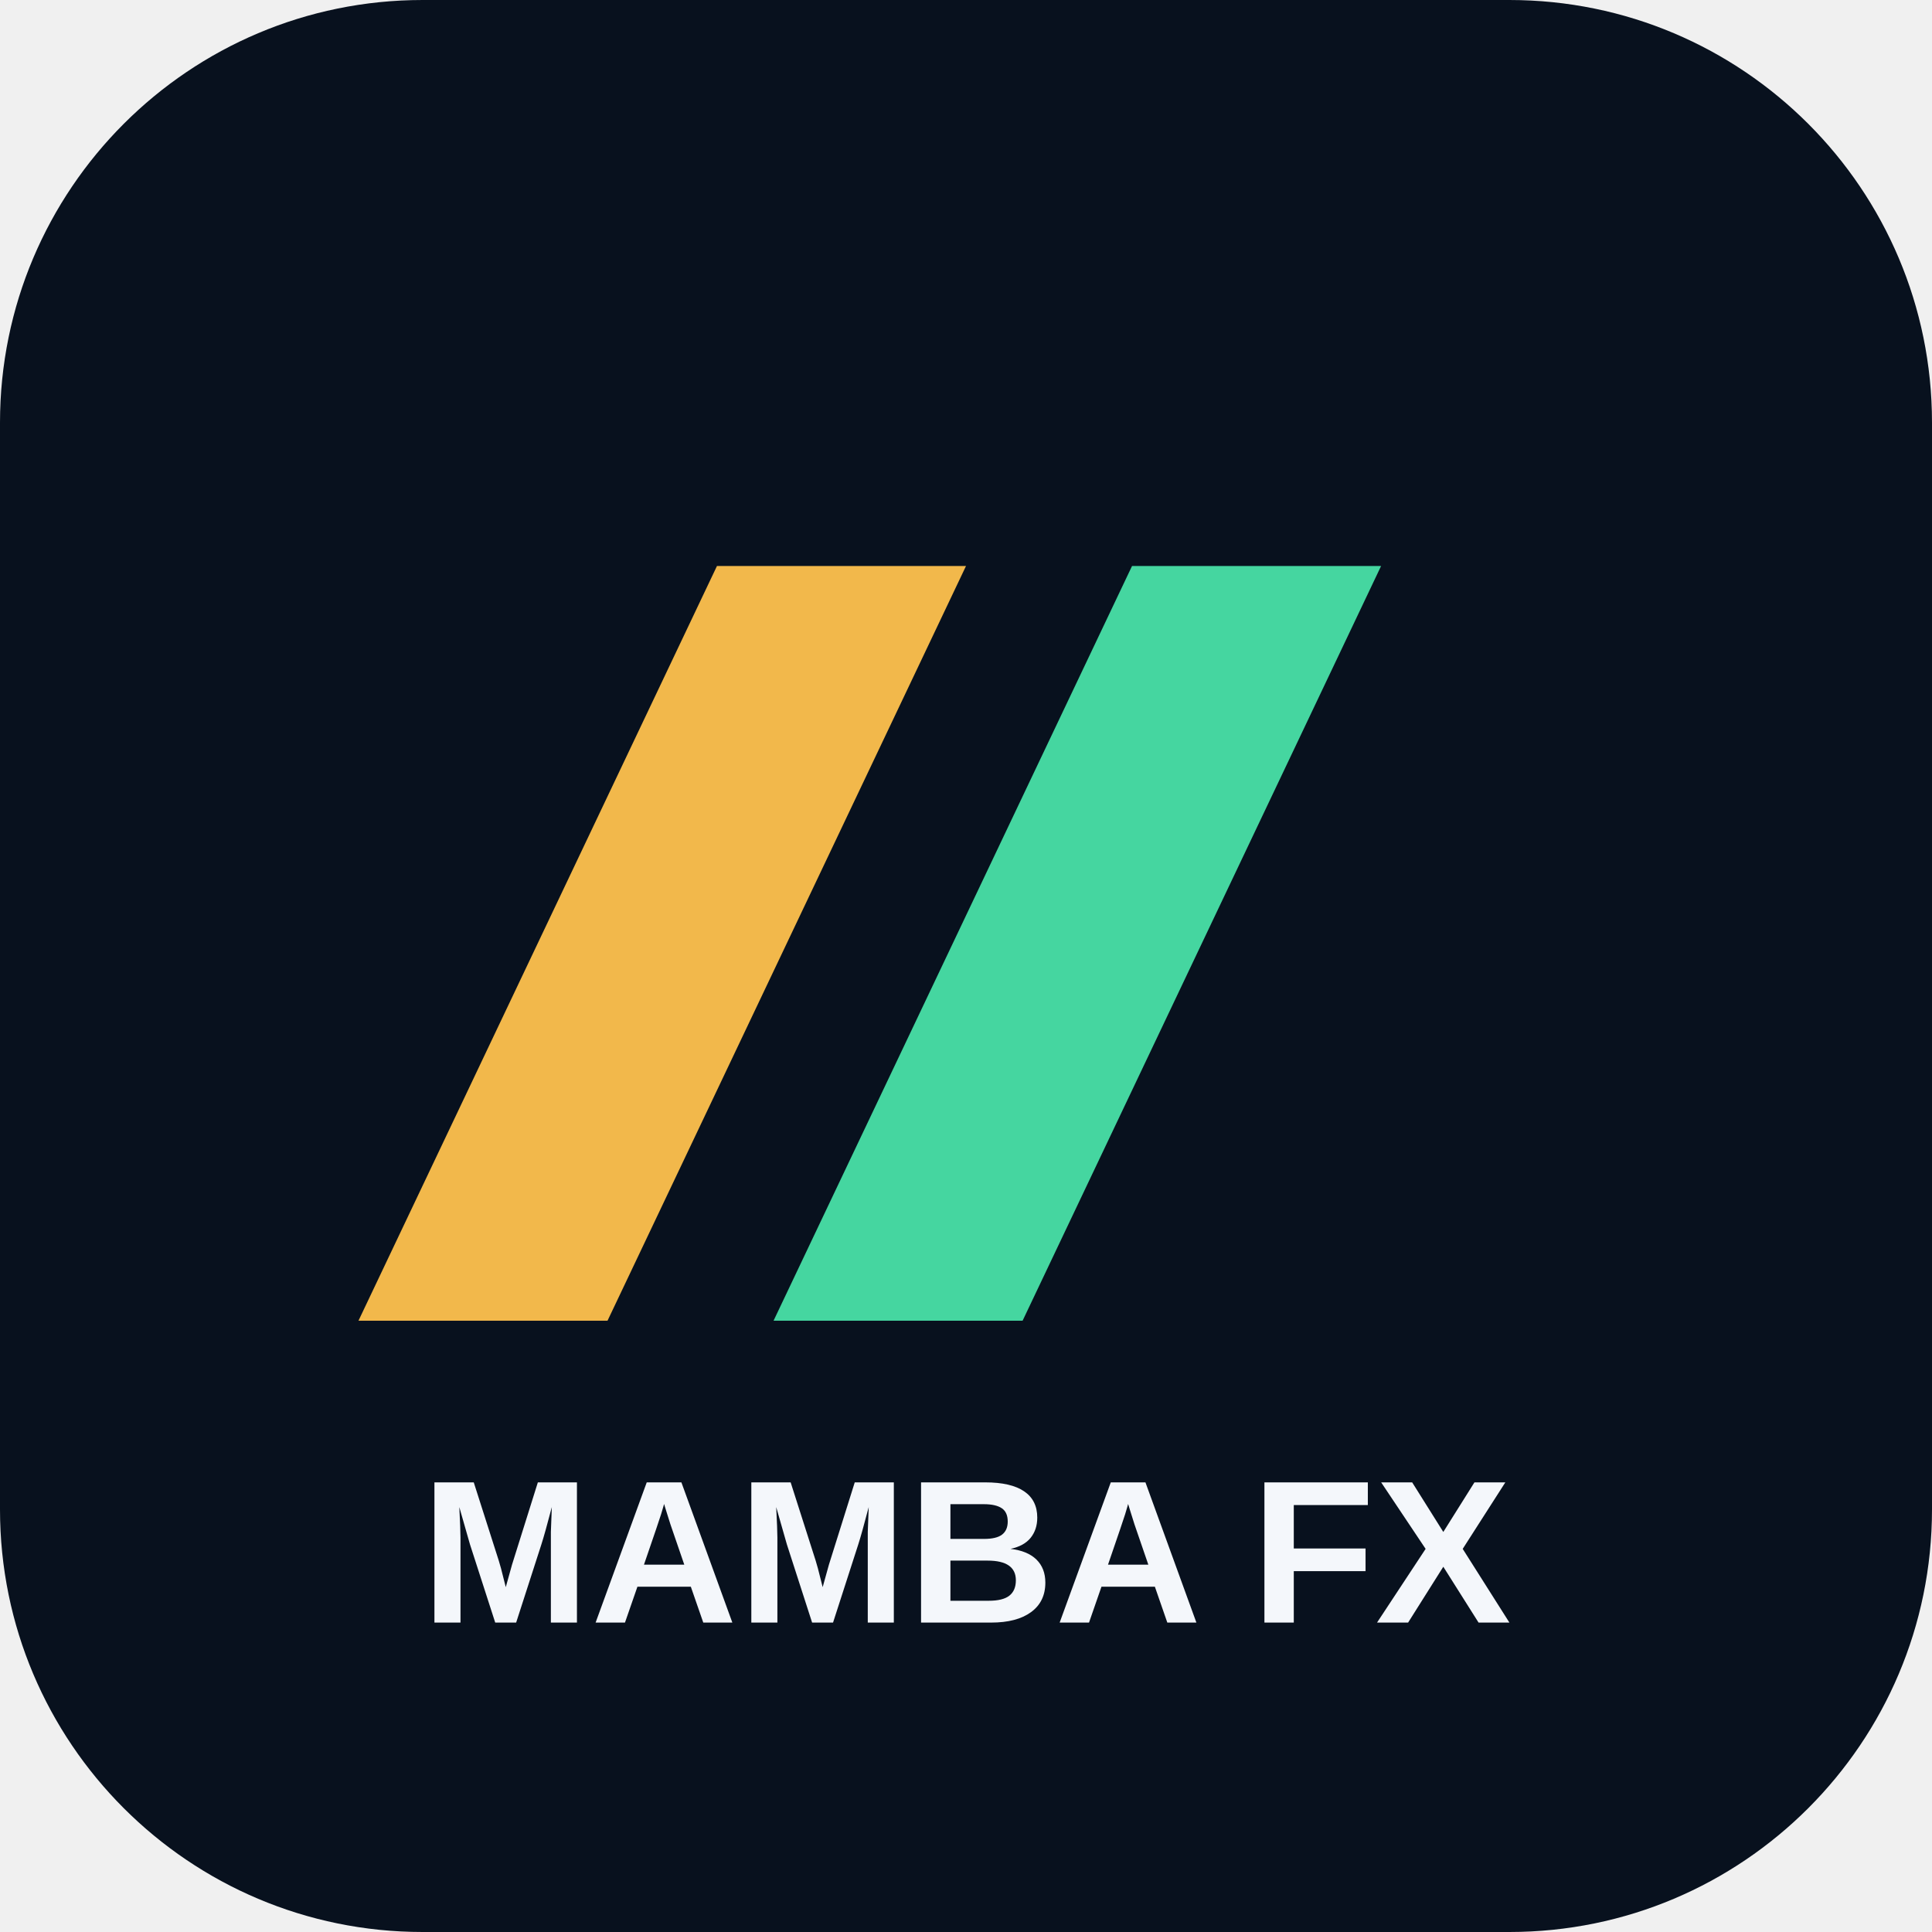
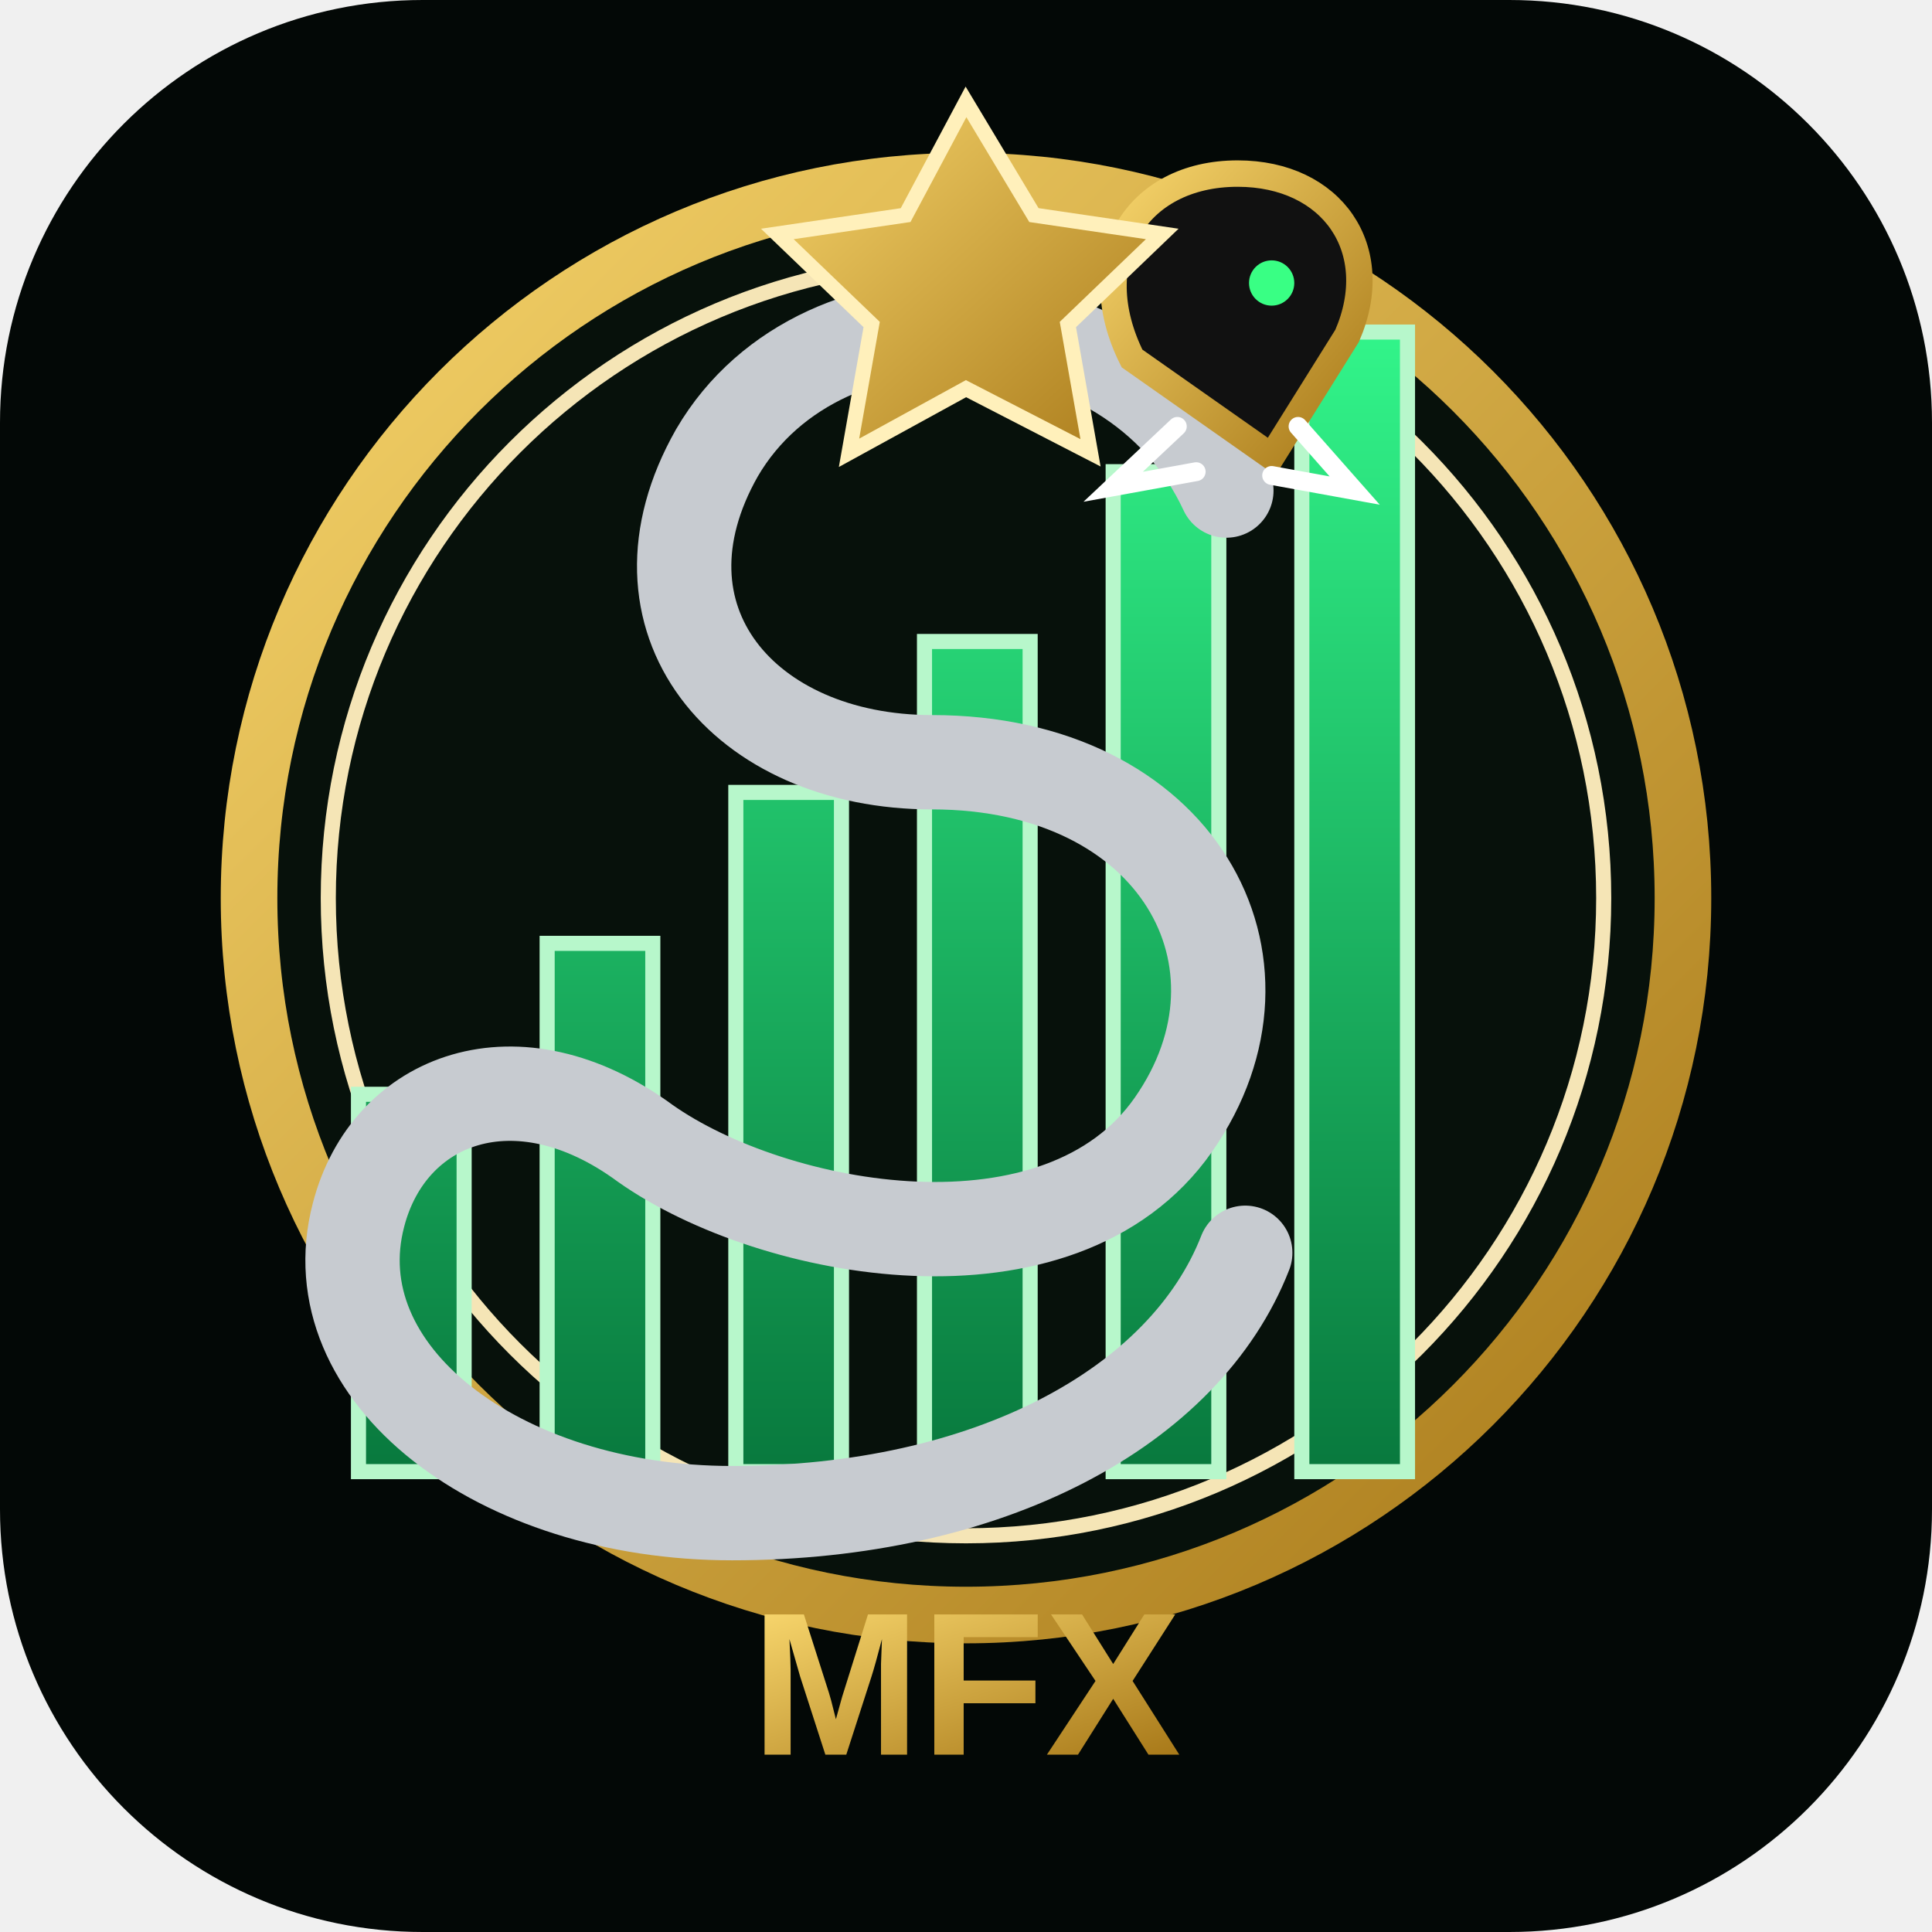
<svg xmlns="http://www.w3.org/2000/svg" viewBox="0 0 512 512">
-   <rect width="512" height="512" rx="112" fill="#08111e" />
-   <path d="M95 350 190 150h66l-95 200z" fill="#f2b84b" />
-   <path d="M205 350 300 150h66l-95 200z" fill="#45d6a0" />
-   <text x="256" y="430" fill="#f4f7fb" font-family="Arial,sans-serif" font-size="54" font-weight="bold" text-anchor="middle">MAMBA FX</text>
+   <defs>
+     <linearGradient id="g" x2="1" y2="1">
+       <stop stop-color="#f6d46b" />
+       <stop offset="1" stop-color="#a87919" />
+     </linearGradient>
+     <linearGradient id="e" x2="0" y2="1">
+       <stop stop-color="#32f58a" />
+       <stop offset="1" stop-color="#08783d" />
+     </linearGradient>
+   </defs>
+   <rect width="512" height="512" rx="112" fill="#030806" />
+   <circle cx="256" cy="238" r="190" fill="#07110b" stroke="url(#g)" stroke-width="15" />
+   <circle cx="256" cy="238" r="169" fill="none" stroke="#f5e5b6" stroke-width="4" />
+   <g fill="url(#e)" stroke="#b7f7cb" stroke-width="4">
+     <path d="M95 290h28v100H95zM145 250h28v140h-28zM195 210h28v180h-28zM245 170h28v220h-28zM295 125h28v265h-28zM345 88h28v302h-28z" />
+   </g>
+   <g fill="none" stroke="#c7cbd0" stroke-width="25" stroke-linecap="round" stroke-linejoin="round">
+     <path d="M325 130c-25-54-107-58-135-10-25 44 7 82 57 82 65 0 94 53 64 96-30 43-106 29-140 5-34-25-68-12-76 19-11 42 37 79 99 79 68 0 120-28 136-69" />
+   </g>
+   <path d="M300 95c-13-26 1-49 28-49 25 0 39 20 29 43l-20 32-37-26z" fill="#111" stroke="url(#g)" stroke-width="7" />
+   <circle cx="337" cy="75" r="6" fill="#39ff84" />
+   <path d="M344 113l15 17-22-4M312 113l-17 16 22-4" fill="none" stroke="#fff" stroke-width="5" stroke-linecap="round" />
+   <path d="M256 27l18 30 34 5-25 24 6 34-33-17-31 17 6-34-25-24 34-5z" fill="url(#g)" stroke="#fff0bb" stroke-width="4" />
+   <text x="256" y="465" fill="url(#g)" font-family="Arial,sans-serif" font-size="54" font-weight="900" text-anchor="middle">MFX</text>
</svg>
